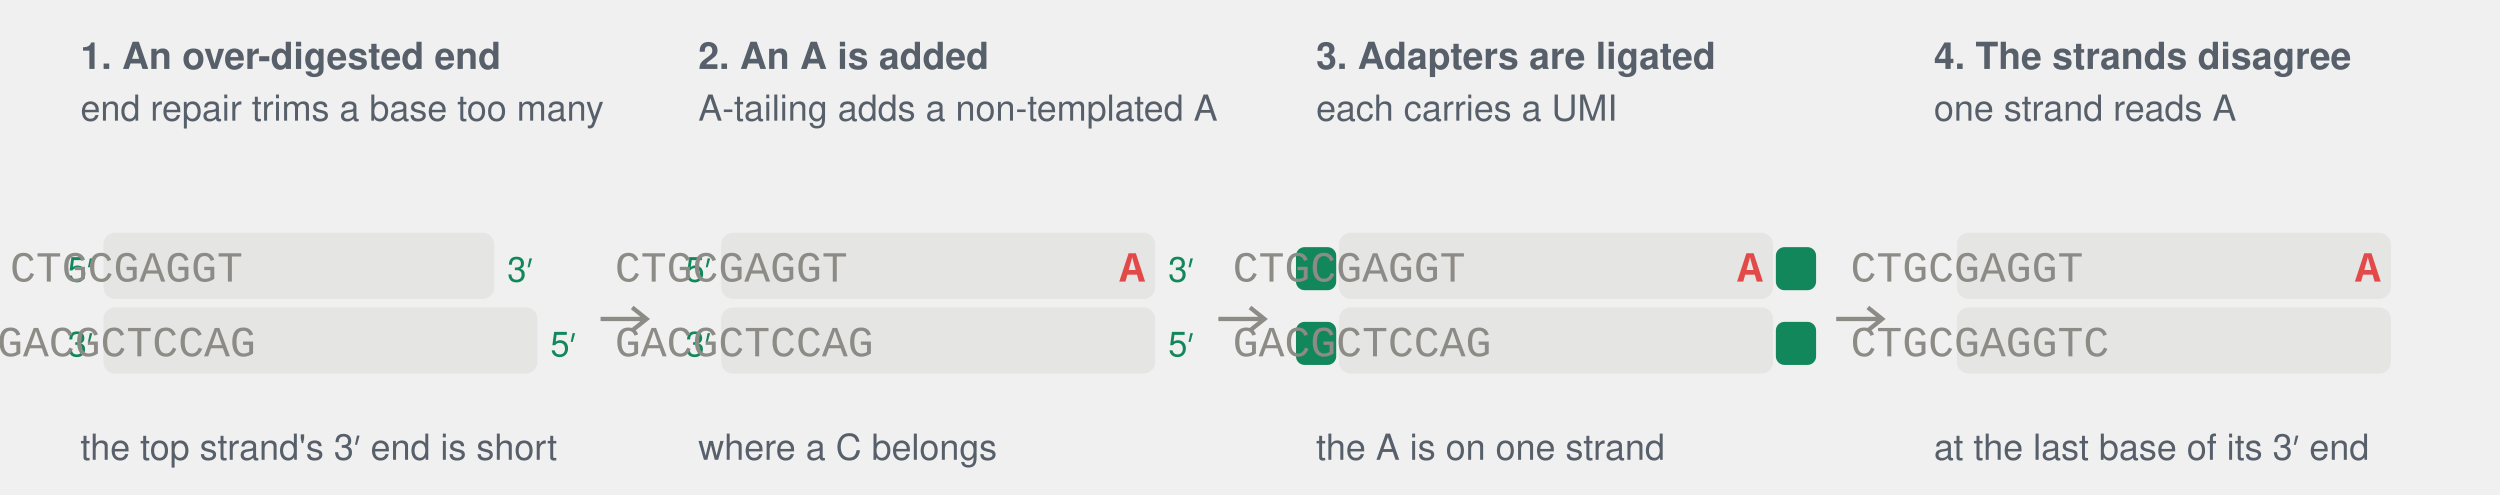
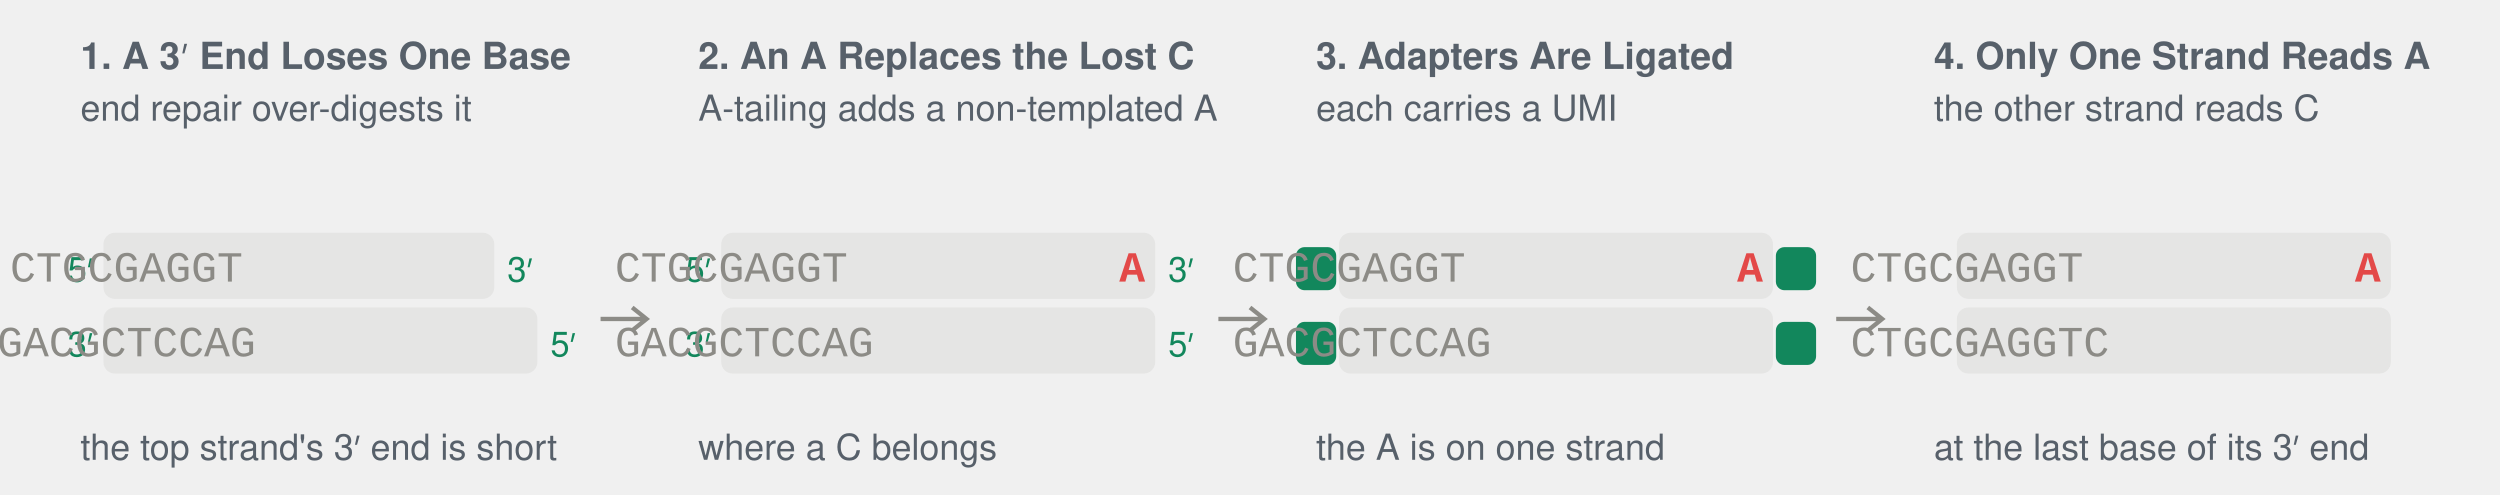
<svg xmlns="http://www.w3.org/2000/svg" width="870" height="172" viewBox="0 0 870 172" role="img" aria-labelledby="title">
  <style>
    text { font-family: Helvetica, Arial, sans-serif; }
    .head { fill: #57606a; font-size: 13px; font-weight: 700; }
    .ink { fill: #57606a; font-size: 12.5px; }
    .end { fill: #12875c; font-size: 12px; }
    .base { fill: #8c8b86; font-family: ui-monospace, SFMono-Regular, Menlo, Consolas, "Liberation Mono", monospace; font-size: 15px; }
    .alt { fill: #e34948; font-weight: 700; }
    .new { fill: #2a78d6; font-weight: 700; }
    .fill { fill: #2a78d6; fill-opacity: 0.14; }
    .umi { fill: #12875c; }
    .arrow { stroke: #8c8b86; stroke-width: 1.5; fill: none; }
    .read { fill: #8c8b86; fill-opacity: 0.11; }
    @media (prefers-color-scheme: dark) {
      .head, .ink { fill: #9198a1; }
      .end, .umi { fill: #1baf7a; }
      .read { fill: #ffffff; fill-opacity: 0.12; }
    }
  </style>
-   <text class="head" x="28" y="24">1. An over-digested end</text>
-   <text class="ink" x="28" y="42">end repair trims a base too many</text>
+   <text class="head" x="28" y="24">1. A 3′ End Loses One Base</text>
+   <text class="ink" x="28" y="42">end repair over-digests it</text>
  <text class="ink" x="28" y="160">the top strand's 3′ end is short</text>
  <rect class="read" x="36" y="81" width="136" height="23" rx="4" />
  <rect class="read" x="36" y="107" width="151" height="23" rx="4" />
  <text class="end" x="28" y="98" text-anchor="middle">5′</text>
  <text class="end" x="181" y="98" text-anchor="middle">3′</text>
  <text class="end" x="28" y="124" text-anchor="middle">3′</text>
  <text class="end" x="196" y="124" text-anchor="middle">5′</text>
  <text class="base" y="98" text-anchor="middle">
    <tspan x="44 59 74 89 104 119 134 149 164">CTGCGAGGT</tspan>
  </text>
  <text class="base" y="124" text-anchor="middle">
    <tspan x="44 59 74 89 104 119 134 149 164 179">GACGCTCCAG</tspan>
  </text>
  <path class="arrow" d="M209 111 h16 m-5 -4 l5 4 l-5 4" />
-   <text class="head" x="243" y="24">2. An A is added</text>
+   <text class="head" x="243" y="24">2. An A Replaces the Lost C</text>
  <text class="ink" x="243" y="42">A-tailing adds a non-templated A</text>
  <text class="ink" x="243" y="160">where a C belongs</text>
  <rect class="read" x="251" y="81" width="151" height="23" rx="4" />
  <rect class="read" x="251" y="107" width="151" height="23" rx="4" />
  <text class="end" x="243" y="98" text-anchor="middle">5′</text>
  <text class="end" x="411" y="98" text-anchor="middle">3′</text>
  <text class="end" x="243" y="124" text-anchor="middle">3′</text>
  <text class="end" x="411" y="124" text-anchor="middle">5′</text>
  <text class="base" y="98" text-anchor="middle">
    <tspan x="259 274 289 304 319 334 349 364 379">CTGCGAGGT</tspan>
    <tspan class="alt" x="394">A</tspan>
  </text>
  <text class="base" y="124" text-anchor="middle">
    <tspan x="259 274 289 304 319 334 349 364 379 394">GACGCTCCAG</tspan>
  </text>
  <path class="arrow" d="M424 111 h16 m-5 -4 l5 4 l-5 4" />
-   <text class="head" x="458" y="24">3. Adapters are ligated</text>
+   <text class="head" x="458" y="24">3. Adapters Are Ligated</text>
  <text class="ink" x="458" y="42">each carries a UMI</text>
  <text class="ink" x="458" y="160">the A is on one strand</text>
  <rect class="umi" x="451" y="86" width="14" height="15" rx="3" />
  <rect class="umi" x="618" y="86" width="14" height="15" rx="3" />
  <rect class="umi" x="451" y="112" width="14" height="15" rx="3" />
  <rect class="umi" x="618" y="112" width="14" height="15" rx="3" />
  <rect class="read" x="466" y="81" width="151" height="23" rx="4" />
  <rect class="read" x="466" y="107" width="151" height="23" rx="4" />
  <text class="base" y="98" text-anchor="middle">
    <tspan x="474 489 504 519 534 549 564 579 594">CTGCGAGGT</tspan>
    <tspan class="alt" x="609">A</tspan>
  </text>
  <text class="base" y="124" text-anchor="middle">
    <tspan x="474 489 504 519 534 549 564 579 594 609">GACGCTCCAG</tspan>
  </text>
  <path class="arrow" d="M639 111 h16 m-5 -4 l5 4 l-5 4" />
-   <text class="head" x="673" y="24">4. The strands disagree</text>
-   <text class="ink" x="673" y="42">one strand reads A</text>
+   <text class="head" x="673" y="24">4. Only One Strand Reads A</text>
+   <text class="ink" x="673" y="42">the other strand reads C</text>
  <text class="ink" x="673" y="160">at the last base of its 3′ end</text>
  <rect class="read" x="681" y="81" width="151" height="23" rx="4" />
  <rect class="read" x="681" y="107" width="151" height="23" rx="4" />
  <text class="base" y="98" text-anchor="middle">
    <tspan x="689 704 719 734 749 764 779 794 809">CTGCGAGGT</tspan>
    <tspan class="alt" x="824">A</tspan>
  </text>
  <text class="base" y="124" text-anchor="middle">
    <tspan x="689 704 719 734 749 764 779 794 809 824">CTGCGAGGTC</tspan>
  </text>
</svg>
